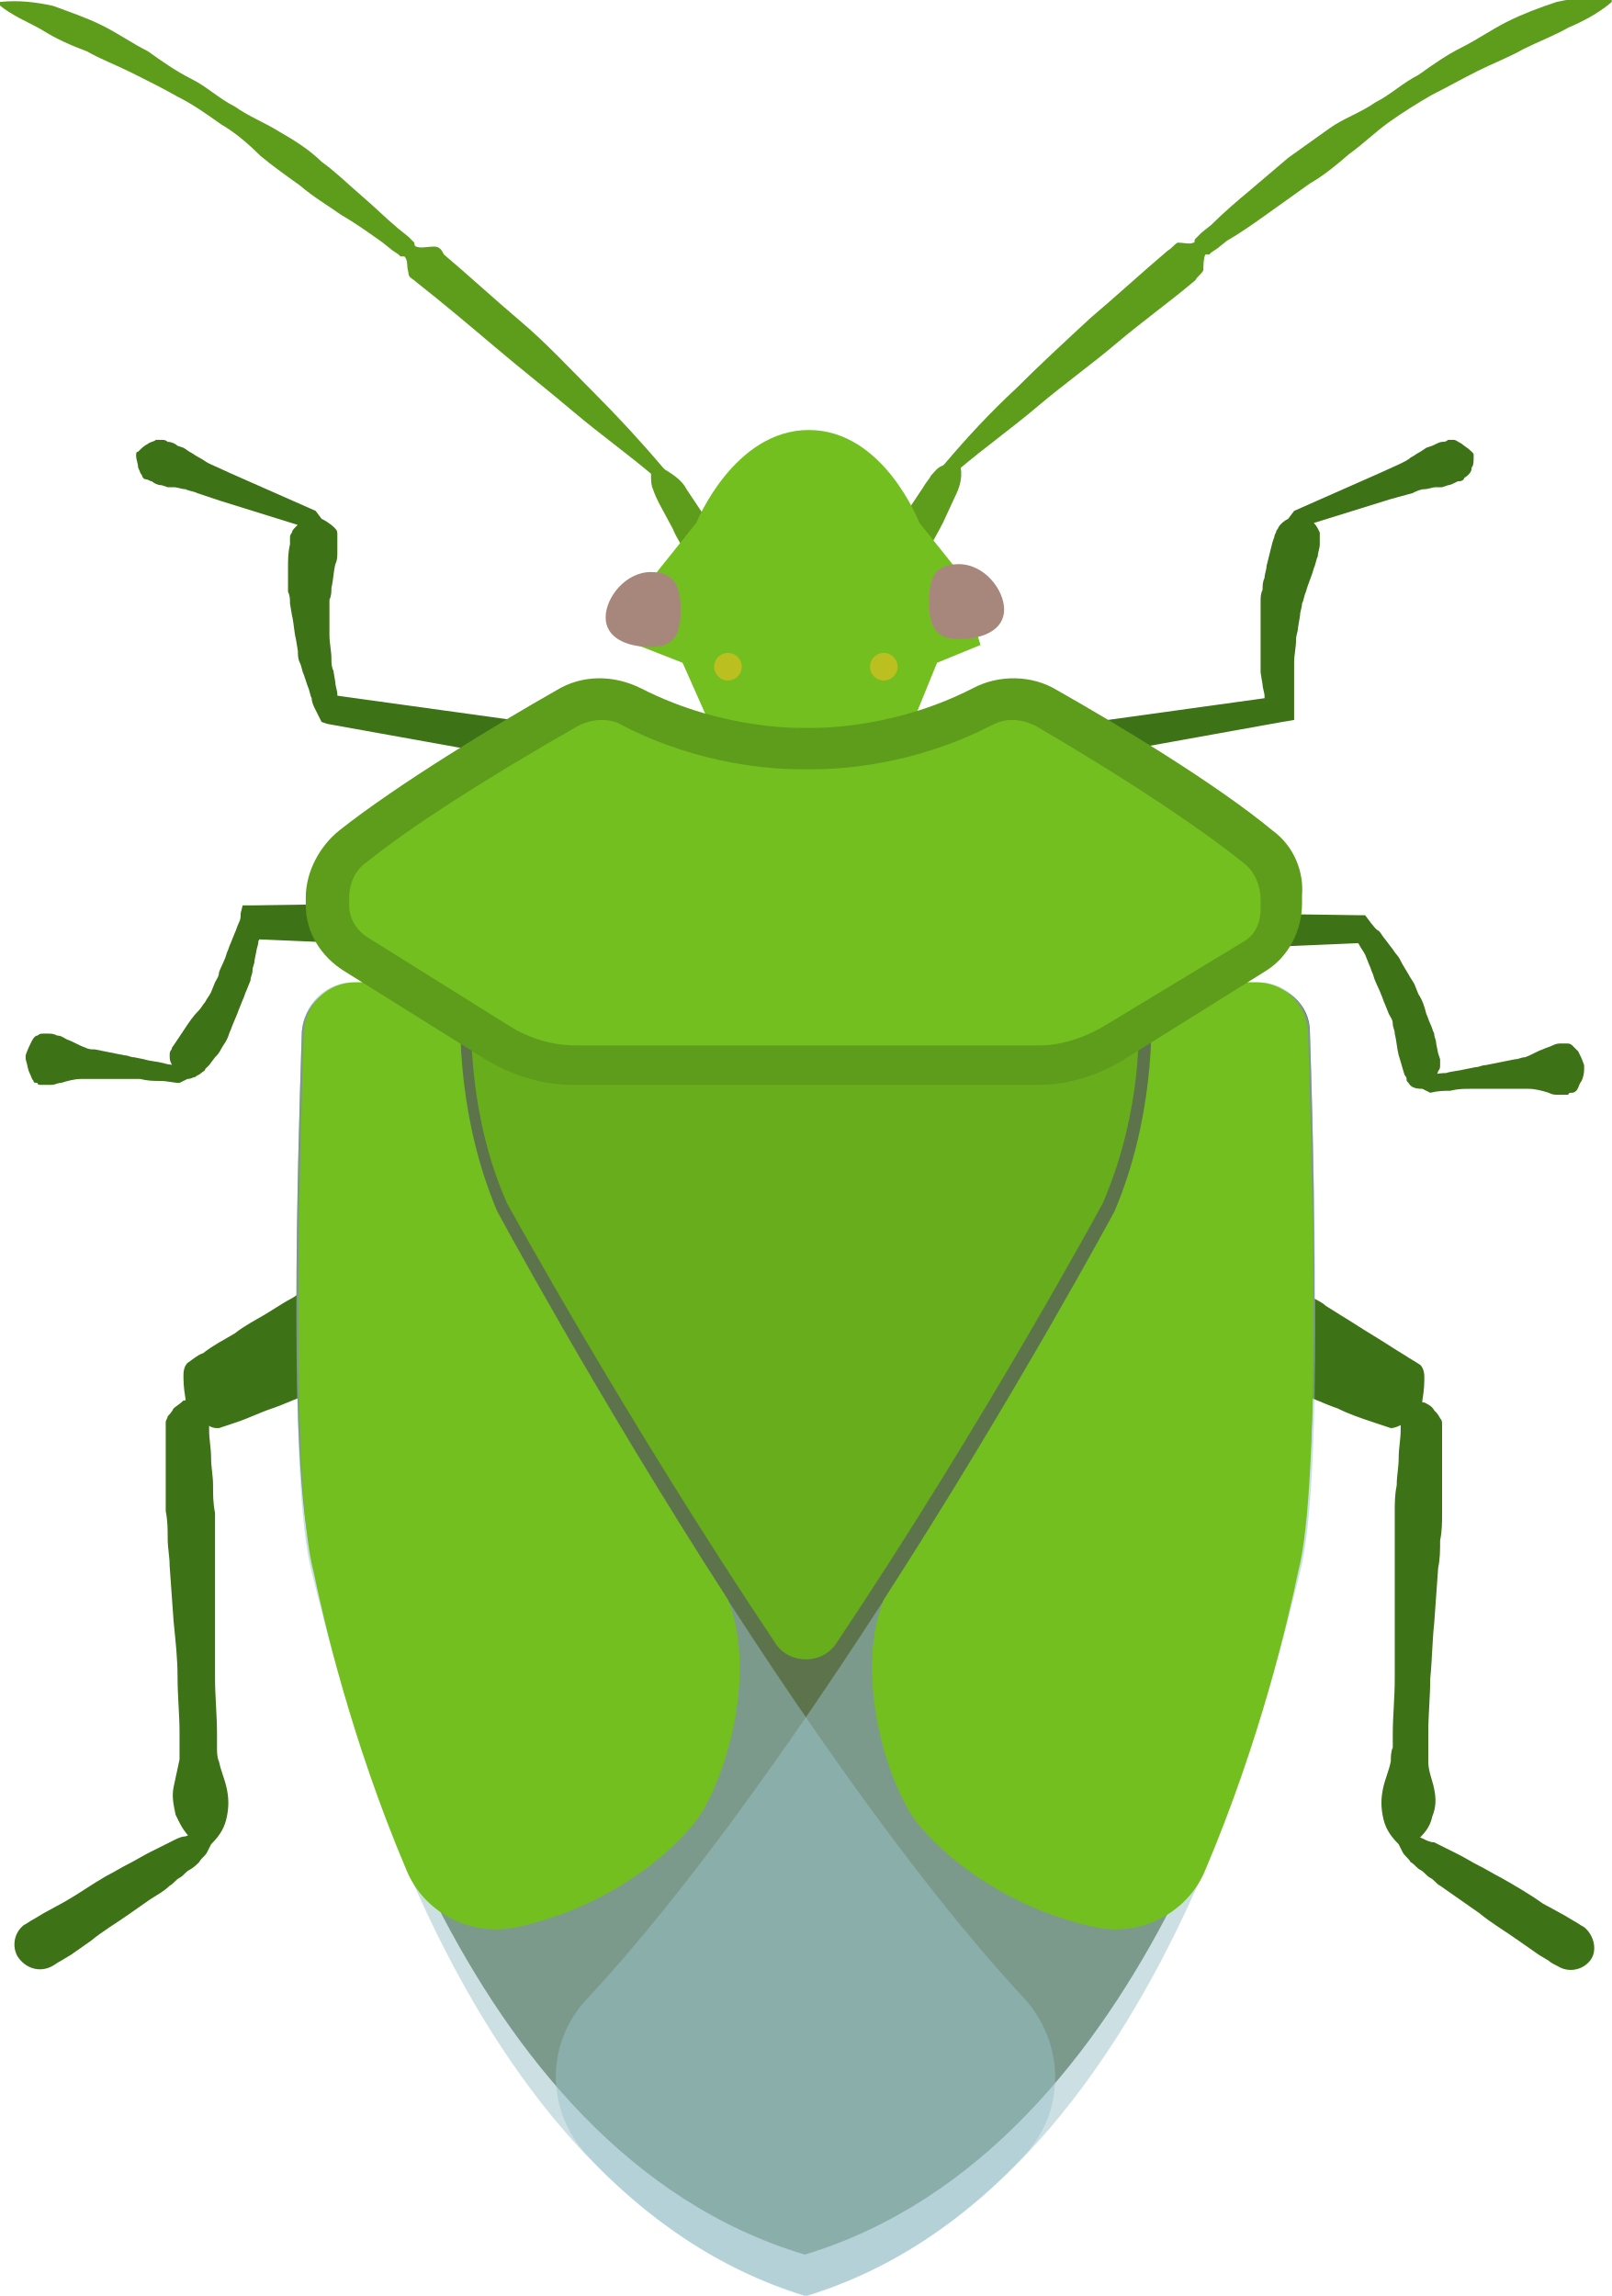
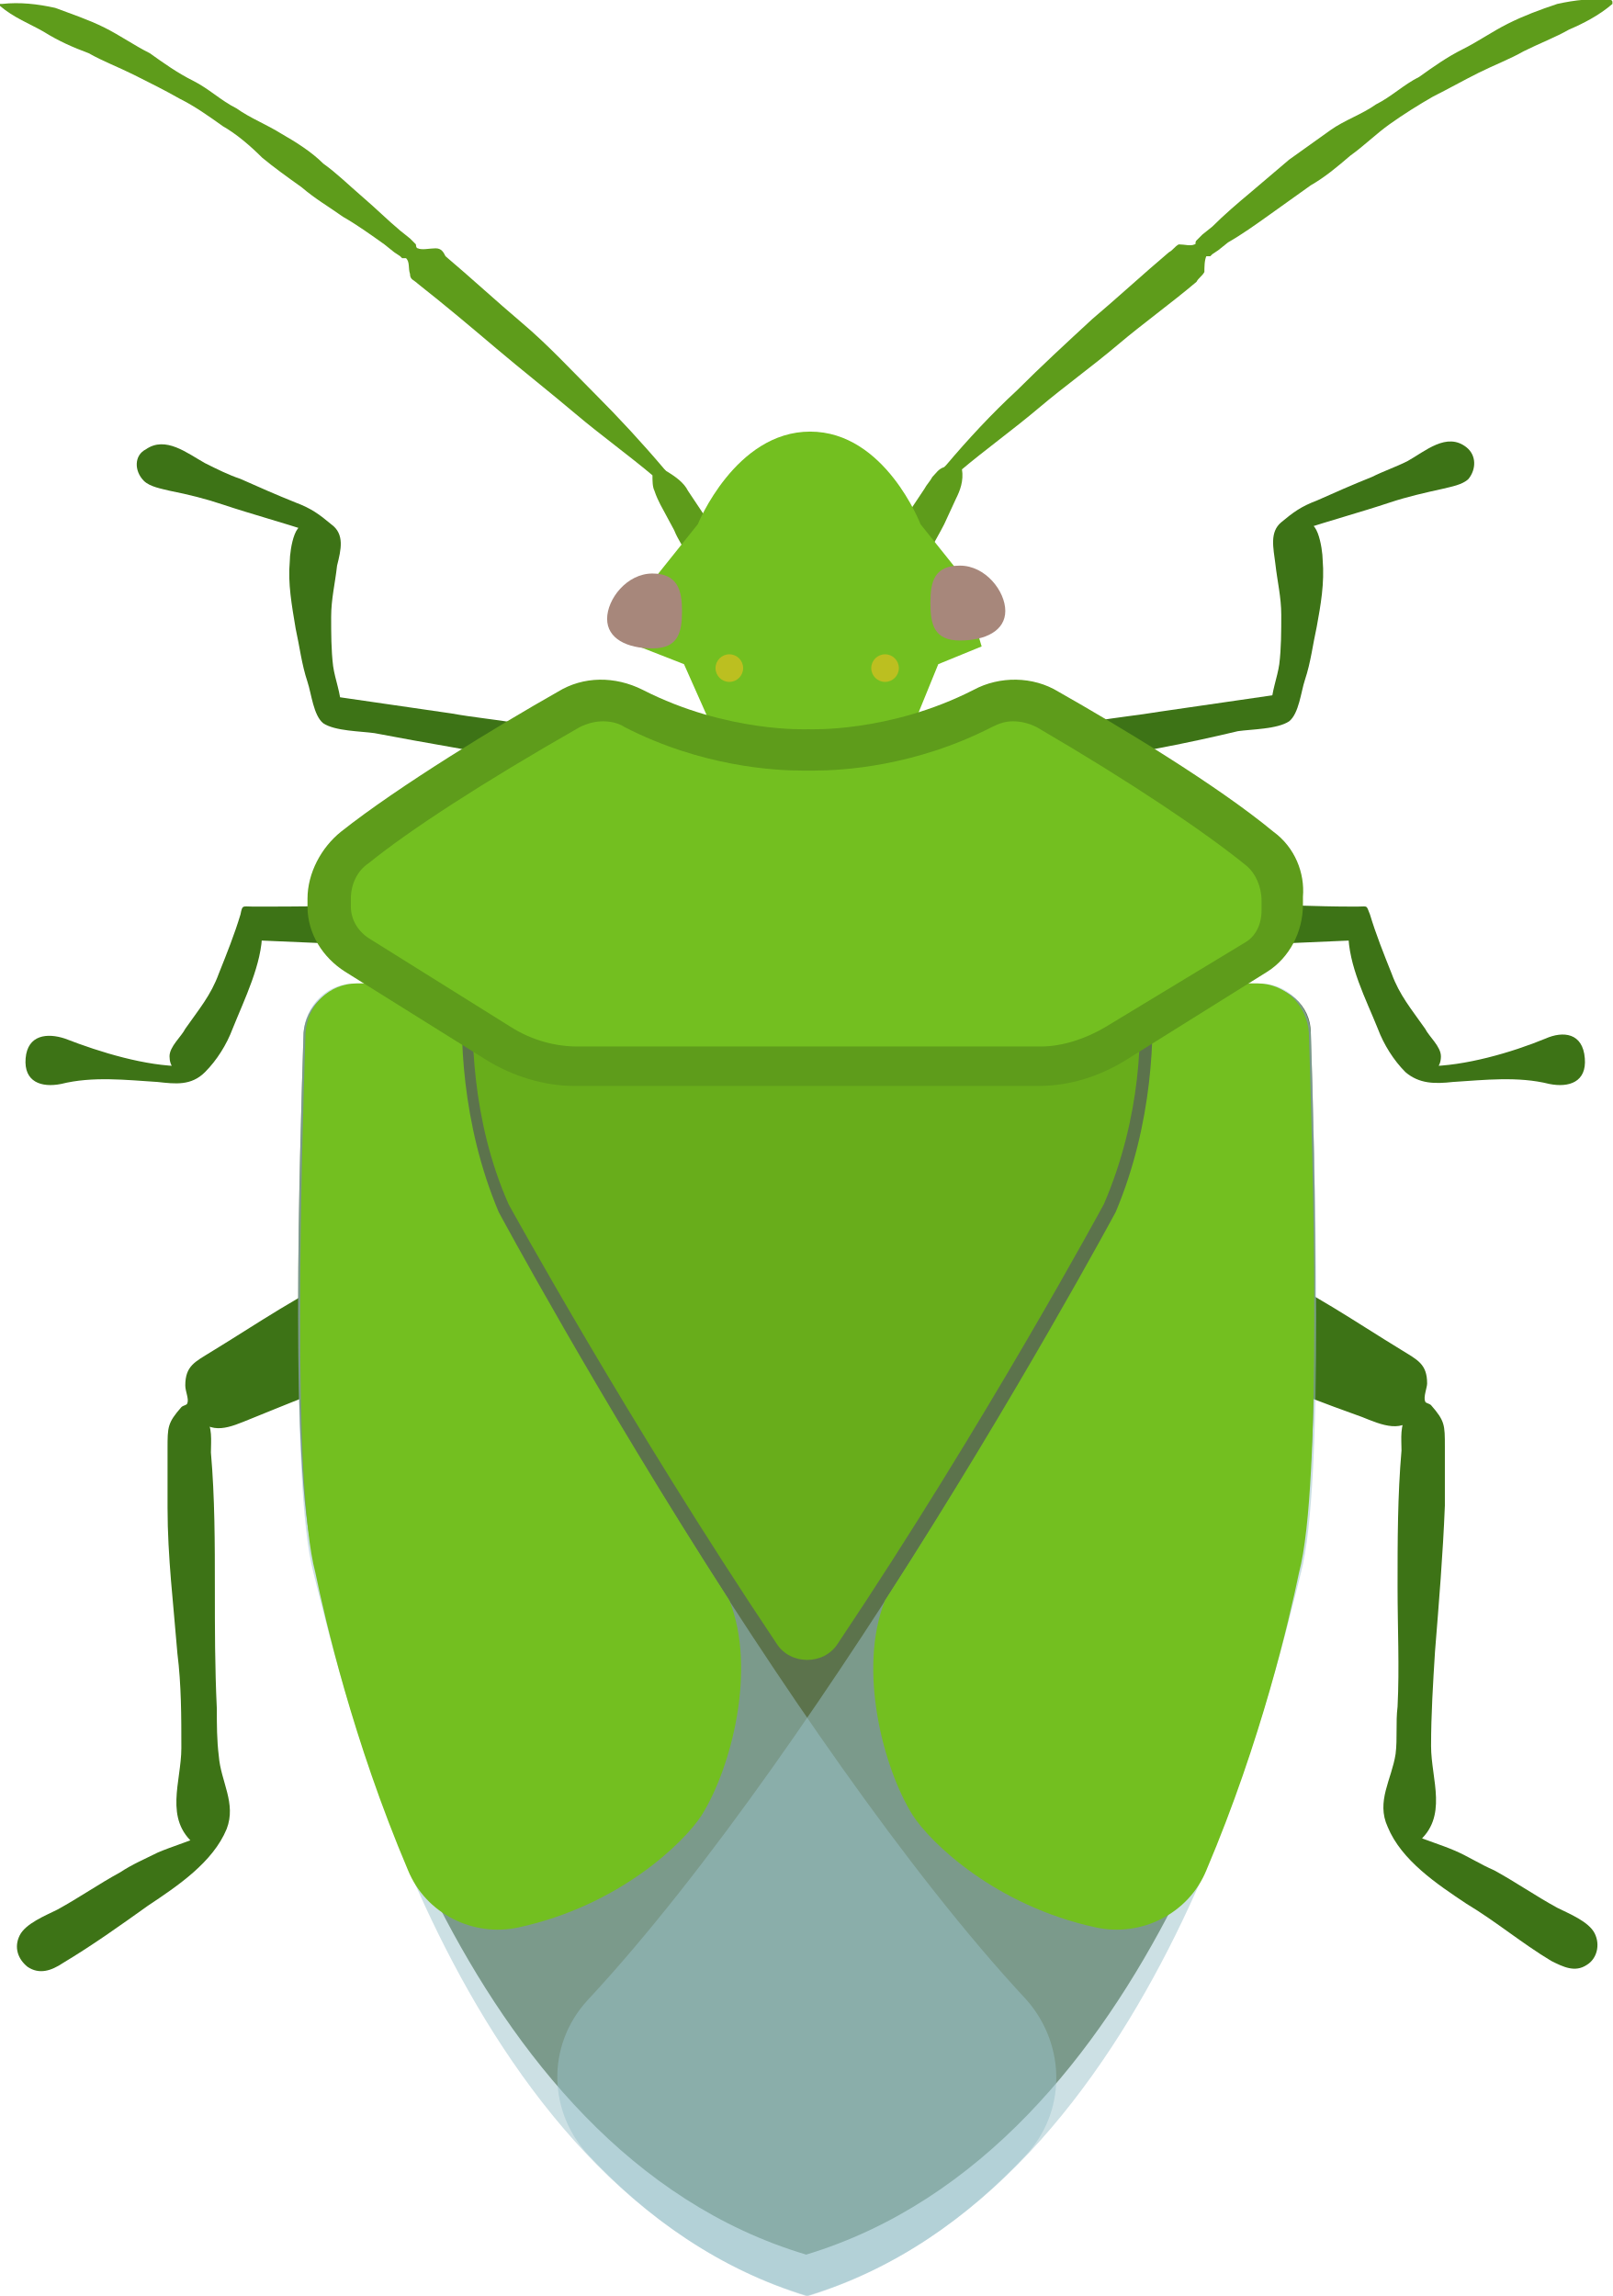
- <svg xmlns="http://www.w3.org/2000/svg" width="81.7" height="116.4" viewBox="0 800 81.7 116.4" enable-background="new 0 800 81.7 116.4">
+ <svg xmlns="http://www.w3.org/2000/svg" width="81.8" height="116.5" viewBox="-822 1787 81.8 116.5" enable-background="new -822 1787 81.8 116.5">
  <g fill="#5e9c1b">
-     <path d="m35.6 829.3c-.3-.4-.5-.8-.8-1.2-.2-.4-.5-.8-.7-1.3l-.7-1.3c-.1-.2-.2-.4-.3-.7-.1-.2-.1-.5-.1-.8l.1.1c-1.3-1.1-2.7-2.1-4-3.2-1.3-1.1-2.7-2.2-4-3.3-1.3-1.1-2.6-2.2-4-3.3-.2-.2-.4-.2-.4-.5-.1-.3 0-.6-.2-.8 0 0-.1 0-.2 0l-.1-.1-.3-.2-.5-.4c-.7-.5-1.4-1-2.1-1.4-.7-.5-1.4-.9-2.1-1.5-.7-.5-1.4-1-2-1.5-.6-.6-1.3-1.2-2-1.6-.7-.5-1.4-1-2.2-1.4-.7-.4-1.5-.8-2.3-1.2-.8-.4-1.6-.7-2.3-1.1-.8-.3-1.5-.6-2.3-1.1-.7-.4-1.5-.7-2.2-1.3 0 0-.1-.1 0-.1 0 0 0 0 .1 0 .9-.1 1.8 0 2.7.2.8.3 1.7.6 2.5 1 .8.4 1.5.9 2.3 1.3.7.5 1.4 1 2.2 1.4.8.4 1.4 1 2.2 1.4.7.5 1.5.8 2.3 1.3.7.4 1.5.9 2.1 1.5.7.5 1.3 1.1 2 1.7.7.6 1.3 1.2 1.9 1.7l.5.4.2.2.1.1c0 0 0 .2.1.2.2.1.6 0 .9 0 .3 0 .4.2.5.4 1.3 1.1 2.6 2.3 3.9 3.4 1.3 1.1 2.5 2.4 3.7 3.6 1.2 1.2 2.4 2.5 3.5 3.8l.1.1c.5.3.9.6 1.1 1l.8 1.2c.3.4.5.8.7 1.3.2.4.4.9.6 1.3v.1c.2.4 0 .9-.4 1-.3 0-.7-.1-.9-.4" />
-     <path d="m44.7 828.5c.2-.4.4-.9.6-1.3.2-.4.5-.9.7-1.3l.8-1.2c.1-.2.3-.4.4-.6.2-.2.3-.4.6-.5l.1-.1c1.1-1.3 2.3-2.6 3.6-3.8 1.2-1.2 2.5-2.4 3.8-3.6 1.3-1.1 2.6-2.3 3.9-3.4.2-.1.3-.3.5-.4.3 0 .6.1.8 0 .1 0 0-.1.1-.2l.1-.1.2-.2.5-.4c.6-.6 1.3-1.2 1.9-1.7.7-.6 1.3-1.1 2-1.7.7-.5 1.4-1 2.1-1.5.7-.5 1.6-.8 2.3-1.3.8-.4 1.4-1 2.2-1.4.7-.5 1.4-1 2.2-1.4.8-.4 1.5-.9 2.3-1.3.8-.4 1.6-.7 2.5-1 .9-.2 1.8-.3 2.7-.2.1 0 .1.1.1.1 0 0 0 .1 0 .1-.7.6-1.5 1-2.2 1.3-.7.4-1.5.7-2.3 1.1-.7.4-1.5.7-2.3 1.1-.8.4-1.5.8-2.3 1.2-.7.4-1.5.9-2.2 1.4-.7.5-1.3 1.1-2 1.6-.7.6-1.3 1.1-2 1.5-.7.5-1.4 1-2.1 1.5-.7.5-1.4 1-2.1 1.4l-.5.4-.3.2-.1.1c0 0-.2 0-.2 0-.1.2-.1.6-.1.8-.1.2-.3.3-.4.5-1.3 1.1-2.7 2.1-4 3.2-1.3 1.1-2.7 2.1-4 3.2-1.3 1.1-2.7 2.1-4 3.2l.1-.1c.1.6-.1 1.1-.3 1.5l-.6 1.3c-.2.4-.5.9-.7 1.3-.2.4-.5.8-.8 1.2-.3.4-.8.4-1.1.2-.6.1-.7-.4-.5-.7" />
+     <path d="m-786.3 1816.4c-.3-.4-.5-.8-.8-1.2-.2-.4-.5-.8-.7-1.3l-.7-1.3c-.1-.2-.2-.4-.3-.7-.1-.2-.1-.5-.1-.8l.1.1c-1.3-1.1-2.7-2.1-4-3.2-1.3-1.1-2.7-2.2-4-3.3s-2.6-2.2-4-3.3c-.2-.2-.4-.2-.4-.5-.1-.3 0-.6-.2-.8 0 0-.1 0-.2 0l-.1-.1-.3-.2-.5-.4c-.7-.5-1.4-1-2.1-1.4-.7-.5-1.4-.9-2.1-1.5-.7-.5-1.4-1-2-1.5-.6-.6-1.3-1.2-2-1.6-.7-.5-1.4-1-2.2-1.4-.7-.4-1.5-.8-2.3-1.2-.8-.4-1.6-.7-2.3-1.1-.8-.3-1.5-.6-2.3-1.1-.7-.4-1.5-.7-2.2-1.3 0 0-.1-.1 0-.1 0 0 0 0 .1 0 .9-.1 1.8 0 2.7.2.8.3 1.7.6 2.5 1 .8.4 1.5.9 2.3 1.3.7.5 1.4 1 2.2 1.4.8.4 1.4 1 2.2 1.4.7.5 1.5.8 2.3 1.3.7.4 1.5.9 2.1 1.5.7.5 1.3 1.1 2 1.7s1.3 1.2 1.9 1.7l.5.4.2.2.1.1c0 0 0 .2.1.2.2.1.6 0 .9 0 .3 0 .4.2.5.4 1.3 1.1 2.6 2.3 3.9 3.4 1.3 1.1 2.5 2.4 3.7 3.6s2.4 2.5 3.5 3.8l.1.1c.5.3.9.6 1.1 1l.8 1.2c.3.4.5.8.7 1.3.2.4.4.9.6 1.3v.1c.2.4 0 .9-.4 1-.3 0-.7-.1-.9-.4" />
+     <path d="m-777.2 1815.6c.2-.4.4-.9.6-1.3s.5-.9.7-1.3l.8-1.2c.1-.2.3-.4.4-.6.2-.2.3-.4.6-.5l.1-.1c1.1-1.3 2.3-2.6 3.6-3.8 1.2-1.2 2.5-2.4 3.8-3.6 1.3-1.1 2.6-2.3 3.9-3.4.2-.1.3-.3.5-.4.3 0 .6.1.8 0 .1 0 0-.1.1-.2l.1-.1.2-.2.5-.4c.6-.6 1.3-1.2 1.9-1.7.7-.6 1.3-1.1 2-1.7.7-.5 1.4-1 2.1-1.5s1.6-.8 2.3-1.3c.8-.4 1.4-1 2.2-1.4.7-.5 1.4-1 2.2-1.4s1.5-.9 2.3-1.3c.8-.4 1.6-.7 2.5-1 .9-.2 1.8-.3 2.7-.2.1 0 .1.1.1.1v.1c-.7.6-1.5 1-2.2 1.3-.7.4-1.5.7-2.3 1.1-.7.4-1.5.7-2.3 1.1s-1.5.8-2.3 1.2c-.7.4-1.5.9-2.2 1.4s-1.3 1.1-2 1.6c-.7.6-1.3 1.1-2 1.5-.7.5-1.4 1-2.1 1.5-.7.5-1.4 1-2.1 1.4l-.5.4-.3.2-.1.1h-.2c-.1.2-.1.6-.1.8-.1.2-.3.3-.4.5-1.3 1.1-2.7 2.1-4 3.2-1.3 1.1-2.7 2.1-4 3.2s-2.7 2.1-4 3.2l.1-.1c.1.6-.1 1.1-.3 1.5l-.6 1.3c-.2.4-.5.9-.7 1.3s-.5.8-.8 1.2-.8.4-1.1.2c-.6.1-.7-.4-.5-.7" />
  </g>
-   <path d="m48.6 829l-2-2.5c0 0-1.8-4.7-5.6-4.7s-5.7 4.7-5.7 4.7l-2 2.5-1 3.7 2.3.9 1.2 2.7 5.3 2.3 5.3-2.3 1.1-2.7 2.2-.9-1.1-3.7" fill="#73bf20" />
+   <path d="m-773.3 1816.1l-2-2.5c0 0-1.8-4.7-5.6-4.7-3.8 0-5.7 4.7-5.7 4.7l-2 2.5-1 3.7 2.3.9 1.2 2.7 5.3 2.3 5.3-2.3 1.1-2.7 2.2-.9-1.1-3.7" fill="#73bf20" />
  <g fill="#a7877b">
-     <path d="m47.1 830.5c0 1.1.2 1.9 1.5 1.9s2.3-.5 2.3-1.5-1-2.3-2.3-2.3-1.5.8-1.5 1.9" />
-     <path d="m34.5 830.9c0 1.1-.2 1.9-1.5 1.9s-2.3-.5-2.3-1.5 1-2.3 2.3-2.3 1.5.9 1.5 1.9" />
+     <path d="m-774.8 1817.6c0 1.1.2 1.9 1.5 1.9s2.3-.5 2.3-1.5-1-2.3-2.3-2.3-1.5.8-1.5 1.9" />
+     <path d="m-787.4 1818c0 1.1-.2 1.9-1.5 1.9-1.3 0-2.3-.5-2.3-1.5s1-2.3 2.3-2.3c1.3 0 1.5.9 1.5 1.9" />
  </g>
  <g fill="#bcbf20">
-     <circle cx="44.8" cy="833.8" r=".7" />
-     <circle cx="36.9" cy="833.8" r=".7" />
+     <circle cx="-777.1" cy="1820.9" r=".7" />
+     <circle cx="-785" cy="1820.9" r=".7" />
  </g>
  <g fill="#3d7316">
-     <path d="m19.6 847.9l-7-.3.6-.4c0 .2 0 .4-.1.5 0 .2-.1.4-.1.5l-.1.5c0 .2-.1.3-.1.5 0 .2-.1.3-.1.5l-.2.5c-.1.2-.1.3-.2.5l-.2.5c-.1.3-.3.7-.4 1-.1.2-.1.3-.2.5-.1.2-.2.3-.3.5-.1.2-.2.3-.3.4l-.3.4-.2.2c0 .1-.1.1-.2.2-.1.1-.2.1-.3.2-.1 0-.2.1-.4.1l-.4.2c-.3 0-.6-.1-1-.1-.3 0-.6 0-1-.1h-.5c-.2 0-.3 0-.5 0h-1-.5c-.2 0-.3 0-.5 0-.3 0-.7.1-1 .2-.2 0-.3.1-.5.1-.2 0-.3 0-.5 0-.1 0-.2 0-.2-.1-.1 0-.2 0-.2-.1-.1-.1-.1-.2-.2-.4-.1-.2-.1-.4-.2-.7 0-.1 0-.1 0-.2.1-.3.2-.5.3-.7.1-.2.2-.3.3-.3.1-.1.2-.1.3-.1.1 0 .2 0 .2 0 .2 0 .3 0 .5.1.2 0 .3.1.5.2.3.1.6.3.9.4.2.1.3.1.5.1l.5.1 1 .2c.2 0 .3.1.5.1l.5.1c.3.1.6.1 1 .2.3.1.6.1 1 .1l-.4.2c-.3-.3-.3-.5-.3-.7 0-.1 0-.2.1-.3 0-.1.1-.2.1-.2.2-.3.4-.6.6-.9.2-.3.4-.6.7-.9.1-.1.2-.3.3-.4.1-.2.2-.3.3-.5l.2-.5c.1-.2.2-.3.2-.5.1-.3.3-.6.4-1 .1-.2.1-.3.2-.5l.2-.5c.1-.2.1-.3.2-.5.1-.2.1-.3.1-.5l.1-.4h.5l7-.1c.4 0 .8.4.8.8-.1 1-.5 1.3-1 1.3" />
-     <path d="m26.6 838.5l-10-1.8-.3-.1-.3-.6c-.1-.2-.2-.4-.2-.6-.1-.2-.1-.4-.2-.6l-.2-.6c-.1-.2-.1-.4-.2-.6-.1-.2-.1-.4-.1-.6l-.1-.6c-.1-.4-.1-.8-.2-1.2l-.1-.6c0-.2 0-.4-.1-.6 0-.2 0-.4 0-.6 0-.2 0-.4 0-.6 0-.4 0-.8.1-1.2v-.3c0-.1 0-.2.1-.3 0-.1.1-.2.2-.3.1-.1.2-.2.4-.3l.3.4-4.5-1.4-1.2-.4c-.2-.1-.4-.1-.6-.2-.2 0-.4-.1-.6-.1h-.3l-.3-.1c-.2 0-.4-.1-.5-.2-.1 0-.2-.1-.3-.1-.1 0-.2-.1-.2-.2-.1-.1-.1-.2-.2-.4 0-.2-.1-.4-.1-.6 0-.1 0-.2.1-.2.2-.2.3-.3.5-.4.1-.1.3-.1.4-.2.1 0 .2 0 .3 0 .1 0 .2 0 .3.1.2 0 .4.1.5.2l.3.1.3.2c.2.1.3.2.5.3.2.1.3.2.5.3l1.1.5 4.3 1.9.3.4c.4.2.6.4.7.5.1.1.1.2.1.3 0 .1 0 .2 0 .3 0 .2 0 .4 0 .6 0 .2 0 .4-.1.6-.1.4-.1.8-.2 1.2 0 .2 0 .4-.1.6 0 .2 0 .4 0 .6v.6c0 .2 0 .4 0 .6 0 .4.1.8.1 1.2 0 .2 0 .4.1.6l.1.6c0 .2.1.4.1.6 0 .2.1.4.1.6l-.6-.6 10.1 1.4c.5.1.9.5.8 1.1.2.5-.3.9-.9.8" />
-     <path d="m24.2 866.4c-.3.2-.5.4-.8.5-.3.2-.6.3-.8.5-.6.3-1.1.6-1.7.9-.3.1-.6.3-.9.4l-.9.4c-.6.3-1.2.5-1.7.8-.3.1-.6.3-.9.4l-.9.4c-.6.2-1.2.5-1.8.7-.6.2-1.2.5-1.8.7-.3.1-.6.2-.9.3-.2 0-.4 0-.6-.2-.3-.2-.5-.3-.9-.8l.1-.1c.2.1.4.2.5.3.1.1.2.2.3.3.1.1.1.2.1.3 0 .1 0 .2 0 .3 0 .5.1.9.1 1.4 0 .5.1.9.1 1.4 0 .5 0 .9.1 1.4 0 .5 0 .9 0 1.4 0 .5 0 .9 0 1.4v2.8c0 .9 0 1.8 0 2.8 0 .9.1 1.8.1 2.8v.7c0 .2 0 .5.1.7.1.5.3.9.4 1.4.1.5.1.9 0 1.4-.1.5-.3.9-.8 1.4l-.2.4c-.1.2-.3.3-.4.5-.1.1-.3.3-.5.4-.2.1-.3.3-.5.4-.2.1-.3.3-.5.4-.3.3-.7.5-1 .7-.3.2-.7.5-1 .7-.7.5-1.4.9-2 1.4l-1 .7-.5.3c-.2.1-.3.2-.5.3-.6.3-1.3.1-1.7-.5-.3-.5-.2-1.2.3-1.6.2-.1.3-.2.5-.3l.5-.3 1.1-.6c.7-.4 1.4-.9 2.1-1.3.4-.2.7-.4 1.1-.6.4-.2.7-.4 1.1-.6.2-.1.4-.2.6-.3.2-.1.4-.2.6-.3.2-.1.4-.2.6-.2.2-.1.4-.1.6-.2l-.2.4c-.5-.4-.7-.9-.9-1.3-.1-.5-.2-.9-.1-1.4.1-.5.2-.9.3-1.4 0-.2 0-.5 0-.7v-.7c0-.9-.1-1.8-.1-2.8 0-.9-.1-1.8-.2-2.8l-.2-2.8c0-.5-.1-.9-.1-1.4 0-.5 0-.9-.1-1.4 0-.5 0-.9 0-1.4 0-.5 0-.9 0-1.4 0-.5 0-.9 0-1.4 0-.1 0-.2 0-.3 0-.1.1-.2.1-.3.1-.1.2-.2.3-.4.1-.1.3-.2.5-.4h.1v-.1c-.1-.6-.1-.9-.1-1.2 0-.3.1-.5.2-.6.3-.2.5-.4.8-.5.5-.4 1.1-.7 1.6-1 .5-.4 1.1-.7 1.6-1l.8-.5c.3-.2.6-.3.8-.5.6-.3 1.1-.6 1.7-.9l.9-.4c.3-.1.6-.3.9-.4.6-.3 1.2-.5 1.7-.8.3-.1.6-.3.9-.4.3-.1.6-.2.9-.3 1.1-.4 2.4.2 2.7 1.4.6 1 .2 2-.6 2.6" />
-     <path d="m62 846.3l7 .1h.2l.3.4c.1.1.2.3.4.4.1.1.2.3.3.4l.3.4c.1.1.2.3.3.4.1.1.2.3.3.5l.3.5c.1.2.2.3.3.5l.2.5c.2.3.3.6.4 1 .1.2.1.3.2.5.1.2.1.3.2.5 0 .2.1.3.1.5l.1.5.1.3c0 .1 0 .2 0 .3 0 .1 0 .2-.1.3 0 .1-.1.2-.2.4l-.4-.2c.3 0 .6-.1 1-.1.3-.1.6-.1 1-.2l.5-.1c.2 0 .3-.1.5-.1l1-.2.5-.1c.2 0 .3-.1.5-.1.3-.1.6-.3.9-.4.2-.1.3-.1.5-.2.2-.1.3-.1.5-.1.1 0 .2 0 .2 0 .1 0 .2 0 .3.1.1.1.2.2.3.3.1.2.2.4.3.7 0 .1 0 .1 0 .2 0 .3-.1.6-.2.7-.1.2-.1.3-.2.4-.1.1-.2.1-.2.1-.1 0-.2 0-.2.1-.2 0-.3 0-.5 0-.2 0-.3 0-.5-.1-.3-.1-.7-.2-1-.2-.2 0-.3 0-.5 0h-.5-1c-.2 0-.3 0-.5 0h-.5c-.3 0-.6 0-1 .1-.3 0-.6 0-1 .1l-.4-.2c-.4 0-.6-.1-.7-.3-.1-.1-.1-.1-.1-.2 0-.1-.1-.2-.1-.2-.1-.3-.2-.7-.3-1-.1-.4-.1-.7-.2-1.1 0-.2-.1-.3-.1-.5 0-.2-.1-.3-.2-.5l-.2-.5c-.1-.2-.1-.3-.2-.5-.1-.3-.3-.6-.4-1-.1-.2-.1-.3-.2-.5l-.2-.5c-.1-.2-.2-.3-.3-.5-.1-.2-.2-.3-.3-.5l.6.4-7 .3c-.4 0-.8-.3-.8-.8-.2-.6.1-1 .6-1" />
-     <path d="m54.7 836.7l10.1-1.4-.6.6c-.1-.2-.1-.4-.1-.6 0-.2-.1-.4-.1-.6l-.1-.6c0-.2 0-.4 0-.6 0-.2 0-.4 0-.6v-.6c0-.4 0-.8 0-1.2v-.6c0-.2 0-.4.1-.6 0-.2 0-.4.1-.6 0-.2.1-.4.1-.6.1-.4.2-.8.3-1.2l.1-.3c0-.1.1-.2.1-.3.1-.1.1-.2.2-.3.1-.1.2-.2.4-.3l.3-.4 4.3-1.9 1.1-.5c.2-.1.4-.2.5-.3.2-.1.3-.2.5-.3l.3-.2.3-.1c.2-.1.4-.2.5-.2.1 0 .2 0 .3-.1.1 0 .2 0 .3 0 .1 0 .2.1.4.2.1.1.3.2.5.4.1.1.1.1.1.2 0 .3 0 .5-.1.6 0 .2-.1.3-.2.4-.1.1-.2.1-.2.2-.1.1-.2.1-.3.1-.2.1-.4.2-.5.2l-.3.1h-.3c-.2 0-.4.1-.6.1-.2 0-.4.1-.6.2l-1.1.3-4.5 1.4.3-.4c.4.2.5.5.6.7 0 .1 0 .2 0 .3 0 .1 0 .2 0 .3 0 .2-.1.4-.1.6-.1.2-.1.4-.2.6-.1.4-.3.8-.4 1.2-.1.2-.1.4-.2.6 0 .2-.1.4-.1.6l-.1.6c0 .2-.1.4-.1.6 0 .4-.1.8-.1 1.2 0 .2 0 .4 0 .6v.6c0 .2 0 .4 0 .6 0 .2 0 .4 0 .6v.5l-.6.1-10 1.8c-.5.1-1-.2-1.1-.8-.1-.4.3-.8.8-.9" />
-     <path d="m59.4 862.5c.3.1.6.2.9.3.3.1.6.2.9.4.6.3 1.2.5 1.7.8.3.1.6.3.9.4l.9.4c.6.3 1.1.6 1.7.9.3.2.6.3.8.5l.8.5c.5.3 1.1.7 1.6 1 .5.3 1.1.7 1.6 1 .3.2.5.3.8.5.1.1.2.3.2.6 0 .3 0 .6-.1 1.2v.1h.1c.2.1.4.2.5.4.1.1.2.2.3.4.1.1.1.2.1.3 0 .1 0 .2 0 .3 0 .5 0 .9 0 1.4 0 .5 0 .9 0 1.4 0 .5 0 .9 0 1.4 0 .5 0 .9-.1 1.4 0 .5 0 .9-.1 1.4l-.2 2.8c-.1.9-.1 1.8-.2 2.8 0 .9-.1 1.8-.1 2.8v.7c0 .2 0 .5 0 .7 0 .5.2.9.3 1.4.1.5.1.9-.1 1.4-.1.5-.4.9-.9 1.3l-.2-.4c.2.1.4.1.6.2.2.1.4.2.6.2.2.1.4.2.6.3.2.1.4.2.6.3.4.2.7.4 1.1.6.4.2.7.4 1.1.6.7.4 1.4.8 2.1 1.3l1.1.6.5.3c.2.1.3.2.5.3.5.4.7 1.2.3 1.7-.4.5-1.1.6-1.6.3-.2-.1-.4-.2-.5-.3l-.5-.3-1-.7c-.7-.5-1.4-.9-2-1.4-.3-.2-.7-.5-1-.7-.3-.2-.7-.5-1-.7-.2-.1-.3-.3-.5-.4-.2-.1-.3-.3-.5-.4-.2-.1-.3-.3-.5-.4-.1-.2-.3-.3-.4-.5l-.2-.4c-.5-.5-.7-.9-.8-1.4-.1-.5-.1-.9 0-1.4.1-.5.3-.9.4-1.4 0-.2 0-.5.1-.7v-.7c0-.9.1-1.8.1-2.8 0-.9 0-1.8 0-2.8v-2.8c0-.5 0-.9 0-1.4 0-.5 0-.9 0-1.4 0-.5 0-.9.1-1.4 0-.5.1-.9.1-1.4 0-.5.1-.9.1-1.4 0-.1 0-.2 0-.3 0-.1.1-.2.1-.3.1-.1.2-.2.3-.3.1-.1.3-.2.5-.3l.1.1c-.4.4-.7.6-.9.8-.2.1-.4.2-.6.2-.3-.1-.6-.2-.9-.3-.6-.2-1.2-.4-1.8-.7-.6-.2-1.2-.5-1.8-.7l-.9-.4c-.3-.1-.6-.2-.9-.4-.6-.3-1.2-.5-1.7-.8l-.9-.4c-.3-.1-.6-.3-.9-.4-.6-.3-1.1-.6-1.7-.9-.3-.2-.6-.3-.8-.5-.3-.2-.5-.3-.8-.5-1-.7-1.2-2-.6-3 .6-.9 1.7-1.2 2.6-.9" />
+     <path d="m-802.3 1835c-2.3-.1-4.7-.2-7-.3.2-.1.4-.3.6-.4 0 1.6-.9 3.4-1.5 4.9-.3.8-.8 1.6-1.4 2.2-.7.7-1.5.6-2.4.5-1.6-.1-3.3-.3-4.9.1-1 .2-1.9-.1-1.8-1.3.1-1.2 1.1-1.3 2-1 1.8.7 4.1 1.4 6 1.4-.4.4-.7 0-.7-.5 0-.5.6-1 .8-1.4.7-1 1.3-1.7 1.7-2.8.4-1 .8-2 1.1-3 .1-.5.1-.4.6-.4.1 0 .2 0 .4 0 1.7 0 3.4 0 5.1-.1.5 0 1-.1 1.5 0 1.3.2 1 2.1-.1 2.1" />
+     <path d="m-795.3 1825.6c-2.6-.5-5.1-.9-7.7-1.4-.7-.1-2-.1-2.6-.5-.5-.4-.6-1.5-.8-2.1-.3-.9-.4-1.8-.6-2.7-.2-1.2-.4-2.3-.3-3.4 0-.6.3-2.6 1.1-1.5-1.5-.5-3-.9-4.5-1.4-.9-.3-1.7-.5-2.7-.7-.4-.1-1-.2-1.3-.5-.5-.5-.5-1.3.1-1.6 1-.7 2.1.2 3 .7.6.3 1.2.6 1.8.8.9.4 1.8.8 2.8 1.2.8.3 1.2.6 1.8 1.1.7.5.5 1.3.3 2.1-.1.9-.3 1.7-.3 2.6 0 .8 0 1.7.1 2.5.1.7.4 1.4.4 2.1-.2-.2-.4-.4-.6-.6 2.1.3 4.1.6 6.2.9 1.1.2 2.2.3 3.4.5.2 0 .4 0 .6.1 1 .3 1.1 2.1-.2 1.8" />
+     <path d="m-797.7 1853.5c-3.5 2.4-7.7 3.9-11.6 5.5-1 .4-2 .9-2.8-.2-.5-.7.3-.2.5.1.4.5.3 1.2.3 1.8.2 2.3.2 4.6.2 6.9 0 2 0 4 .1 6.1 0 .8 0 1.6.1 2.4.1 1.3.9 2.4.4 3.7-.7 1.7-2.5 2.9-4 3.9-1.4 1-2.8 2-4.3 2.9-.6.4-1.2.6-1.8.2-.5-.4-.7-1-.4-1.6.3-.6 1.3-1 1.9-1.3 1.1-.6 2.1-1.3 3.2-1.9.6-.4 1.3-.7 1.9-1 .7-.3 1.4-.5 2.1-.8 0 .1-.1.3-.2.4-1.6-1.3-.7-3.2-.7-4.9 0-1.6 0-3.2-.2-4.8-.2-2.5-.5-4.9-.5-7.4 0-1 0-2 0-3 0-1.1 0-1.3.7-2.1.1-.1.3-.1.3-.2.1-.2-.1-.6-.1-.9 0-1 .5-1.2 1.3-1.7 2.3-1.4 4.6-3 7.1-4.1.9-.4 1.8-.8 2.6-1.2.8-.4 1.8-.9 2.8-.8 1.9.2 2.7 2.9 1.1 4" />
+     <path d="m-759.9 1835c-1.1 0-1.4-1.9-.2-2.1.5-.1 1 0 1.5 0 1.7 0 3.4.1 5.1.1.1 0 .2 0 .4 0 .5 0 .4-.1.6.4.3 1 .7 2 1.1 3 .4 1.1 1 1.8 1.7 2.8.2.4.8.9.8 1.4 0 .5-.3.9-.7.5 1.9 0 4.3-.7 6-1.4.9-.4 1.9-.3 2 1 .1 1.2-.8 1.5-1.8 1.3-1.6-.4-3.3-.2-4.9-.1-.9.1-1.7.1-2.4-.5-.6-.6-1.1-1.4-1.4-2.2-.6-1.5-1.5-3.2-1.5-4.9.2.1.4.3.6.4-2.2.1-4.5.2-6.9.3" />
+     <path d="m-766.9 1825.6c-1.3.2-1.2-1.5-.2-1.9.2-.1.4-.1.6-.1 1.1-.2 2.2-.3 3.4-.5 2.1-.3 4.1-.6 6.2-.9-.2.2-.4.4-.6.6 0-.7.3-1.4.4-2.1.1-.8.1-1.7.1-2.5 0-.9-.2-1.7-.3-2.6-.1-.8-.3-1.6.3-2.1.6-.5 1-.8 1.8-1.1.9-.4 1.8-.8 2.8-1.2.6-.3 1.2-.5 1.8-.8.9-.5 2-1.5 3-.7.5.4.5 1.1.1 1.6-.3.3-.9.4-1.3.5-.9.2-1.8.4-2.7.7-1.5.5-3 .9-4.5 1.4.8-1.1 1.1 1 1.1 1.5.1 1.2-.1 2.3-.3 3.4-.2.9-.3 1.8-.6 2.7-.2.6-.3 1.7-.8 2.1-.6.4-1.9.4-2.6.5-2.5.6-5.1 1.1-7.7 1.5" />
+     <path d="m-764.5 1853.5c-1.6-1.2-.8-3.9 1.1-4.1.9-.1 2 .4 2.8.8.9.4 1.8.8 2.6 1.2 2.5 1.1 4.8 2.7 7.1 4.1.8.5 1.3.7 1.3 1.7 0 .2-.2.7-.1.9 0 .1.2.1.3.2.7.8.7 1 .7 2.1 0 1 0 2 0 3-.1 2.5-.3 4.9-.5 7.4-.1 1.6-.2 3.2-.2 4.8 0 1.7.9 3.6-.7 4.9-.1-.1-.2-.3-.2-.4.7.3 1.4.5 2.1.8.7.3 1.3.7 2 1 1.1.6 2.1 1.3 3.2 1.9.6.3 1.6.7 1.9 1.3.3.6.1 1.3-.4 1.6-.6.4-1.2.1-1.8-.2-1.5-.9-2.8-2-4.3-2.9-1.5-1-3.3-2.2-4-3.9-.6-1.3.2-2.4.4-3.7.1-.8 0-1.6.1-2.4.1-2 0-4 0-6.1 0-2.3 0-4.6.2-6.9 0-.6-.1-1.3.3-1.8.2-.2 1-.8.5-.1-.7 1.1-1.8.6-2.8.2-3.9-1.4-8-3-11.6-5.4" />
  </g>
-   <path d="m66.4 852.3c0-1.4-1.2-2.4-2.6-2.4h-23-22.9c-1.4 0-2.5 1.1-2.6 2.4-.2 6.2-.7 22.2.5 26.5 1.4 5.4 7.2 30.2 25 35.5 17.8-5.4 23.6-30.2 25-35.5 1.2-4.3.8-20.4.6-26.5" fill="#5c734c" />
-   <path d="m55.9 861c0 0-6 11.1-13.5 22.3-.7 1.1-2.4 1.1-3.1 0-7.5-11.2-13.6-22.3-13.6-22.3-1.9-4.3-1.9-8.7-1.8-11.1h33.7c.3 2.3.2 6.7-1.7 11.1" fill="#68ad1b" />
+   <path d="m-755.5 1839.4c0-1.4-1.2-2.4-2.6-2.4h-23-22.9c-1.4 0-2.5 1.1-2.6 2.4-.2 6.2-.7 22.2.5 26.5 1.4 5.4 7.2 30.2 25 35.5 17.8-5.4 23.6-30.2 25-35.5 1.2-4.3.8-20.4.6-26.5" fill="#5c734c" />
+   <path d="m-766 1848.1c0 0-6 11.1-13.5 22.3-.7 1.1-2.4 1.1-3.1 0-7.5-11.2-13.6-22.3-13.6-22.3-1.9-4.3-1.9-8.7-1.8-11.1h33.7c.3 2.3.2 6.7-1.7 11.1" fill="#68ad1b" />
  <g fill="#9ac1ca">
-     <path d="m51.9 909.3c-3 3.2-6.7 5.8-11.1 7.1-17.8-5.5-23.6-31.2-25-36.7-1.2-4.5-.7-21-.5-27.4.1-1.4 1.2-2.5 2.6-2.5h5.4c-.2 2.5-.1 7.1 1.8 11.6 0 0 14.6 26.8 26.9 40 2 2.3 2 5.7-.1 7.9" opacity=".5" />
-     <path d="m29.8 909.3c3 3.2 6.7 5.8 11.1 7.1 17.8-5.5 23.6-31.2 25-36.7 1.2-4.5.7-21 .5-27.4-.1-1.4-1.2-2.5-2.6-2.5h-5.4c.2 2.5.1 7.1-1.8 11.6 0 0-14.6 26.8-26.9 40-2.1 2.3-2 5.7.1 7.9" opacity=".5" />
+     <path d="m-770 1896.4c-3 3.2-6.7 5.8-11.1 7.1-17.8-5.5-23.6-31.2-25-36.7-1.2-4.5-.7-21-.5-27.4.1-1.4 1.2-2.5 2.6-2.5h5.4c-.2 2.5-.1 7.1 1.8 11.6 0 0 14.6 26.8 26.9 40 2 2.3 2 5.7-.1 7.9" opacity=".5" />
+     <path d="m-792.1 1896.4c3 3.2 6.7 5.8 11.1 7.1 17.8-5.5 23.6-31.2 25-36.7 1.2-4.5.7-21 .5-27.4-.1-1.4-1.2-2.5-2.6-2.5h-5.4c.2 2.5.1 7.1-1.8 11.6 0 0-14.6 26.8-26.9 40-2.1 2.3-2 5.7.1 7.9" opacity=".5" />
  </g>
  <g fill="#73bf20">
-     <path d="m20.6 894.8c.9 2.2 3.3 3.4 5.6 2.9 5.1-1.1 8.4-4.3 9.3-5.7 1.5-2.4 2.8-7.4 1.4-10.9-6.7-10.4-11.7-19.7-11.7-19.7-1.9-4.5-2-9.1-1.8-11.6h-5.4c-1.4 0-2.5 1.1-2.6 2.5-.2 6.4-.7 22.9.5 27.4.5 2.4 1.9 8.5 4.7 15.1" />
-     <path d="m61.1 894.8c-.9 2.2-3.3 3.4-5.6 2.9-5.1-1.1-8.4-4.3-9.3-5.7-1.5-2.4-2.8-7.4-1.4-10.9 6.7-10.4 11.7-19.7 11.7-19.7 1.9-4.5 2-9.1 1.8-11.6h5.4c1.4 0 2.5 1.1 2.6 2.5.2 6.4.7 22.9-.5 27.4-.5 2.4-1.9 8.5-4.7 15.1" />
+     <path d="m-801.3 1881.9c.9 2.2 3.3 3.4 5.6 2.9 5.1-1.1 8.4-4.3 9.3-5.7 1.5-2.4 2.8-7.4 1.4-10.9-6.7-10.4-11.7-19.7-11.7-19.7-1.9-4.5-2-9.1-1.8-11.6h-5.4c-1.4 0-2.5 1.1-2.6 2.5-.2 6.4-.7 22.9.5 27.4.5 2.4 1.9 8.5 4.7 15.1" />
+     <path d="m-760.8 1881.9c-.9 2.2-3.3 3.4-5.6 2.9-5.1-1.1-8.4-4.3-9.3-5.7-1.5-2.4-2.8-7.4-1.4-10.9 6.7-10.4 11.7-19.7 11.7-19.7 1.9-4.5 2-9.1 1.8-11.6h5.4c1.4 0 2.5 1.1 2.6 2.5.2 6.4.7 22.9-.5 27.4-.5 2.4-1.9 8.5-4.7 15.1" />
  </g>
-   <path d="m64.5 842.1c-2.9-2.4-7.9-5.4-10.9-7.1-1.3-.8-3-.8-4.3-.1-4.3 2.2-8.4 2-8.4 2s-4.1.2-8.4-2c-1.4-.7-3-.7-4.3.1-3 1.7-8.1 4.8-11 7.1-1 .8-1.7 2.1-1.7 3.4v.4c0 1.4.8 2.6 1.9 3.3l7.2 4.5c1.3.8 2.9 1.3 4.4 1.3h11.8 11.8c1.6 0 3.1-.5 4.4-1.3l7.2-4.5c1.1-.7 1.8-2 1.8-3.4v-.4c.1-1.2-.4-2.5-1.5-3.3" fill="#5e9c1b" />
-   <path d="m29.2 853c-1.1 0-2.3-.3-3.4-1l-7.2-4.5c-.6-.4-.9-1-.9-1.6v-.4c0-.7.3-1.4.9-1.8 2.1-1.7 5.8-4.1 10.7-6.9.4-.2.8-.3 1.2-.3.4 0 .8.1 1.1.3 3.9 2 7.6 2.2 9 2.2.1 0 .3 0 .3 0 .1 0 .2 0 .3 0 1.4 0 5.1-.2 9-2.2.4-.2.7-.3 1.1-.3.4 0 .8.1 1.2.3 4.8 2.8 8.5 5.3 10.6 7 .5.4.8 1.1.8 1.8v.1.4c0 .7-.3 1.3-.8 1.6l-7.1 4.3c-1 .6-2.2 1-3.3 1h-23.5" fill="#73bf20" />
+   <path d="m-757.4 1829.2c-2.9-2.4-7.9-5.4-10.9-7.1-1.3-.8-3-.8-4.3-.1-4.3 2.2-8.4 2-8.4 2s-4.1.2-8.4-2c-1.4-.7-3-.7-4.3.1-3 1.7-8.1 4.8-11 7.1-1 .8-1.7 2.1-1.7 3.4v.4c0 1.4.8 2.6 1.9 3.3l7.2 4.5c1.3.8 2.9 1.3 4.4 1.3h11.8 11.8c1.6 0 3.1-.5 4.4-1.3l7.2-4.5c1.1-.7 1.8-2 1.8-3.4v-.4c.1-1.2-.4-2.5-1.5-3.3" fill="#5e9c1b" />
+   <path d="m-792.7 1840.1c-1.1 0-2.3-.3-3.4-1l-7.2-4.5c-.6-.4-.9-1-.9-1.6v-.4c0-.7.3-1.4.9-1.8 2.1-1.7 5.8-4.1 10.7-6.9.4-.2.8-.3 1.2-.3.4 0 .8.1 1.1.3 3.9 2 7.6 2.2 9 2.2.1 0 .3 0 .3 0 .1 0 .2 0 .3 0 1.4 0 5.1-.2 9-2.2.4-.2.7-.3 1.1-.3s.8.1 1.2.3c4.8 2.8 8.5 5.3 10.6 7 .5.4.8 1.1.8 1.8v.1.4c0 .7-.3 1.3-.8 1.6l-7.1 4.3c-1 .6-2.2 1-3.3 1h-23.5" fill="#73bf20" />
</svg>
